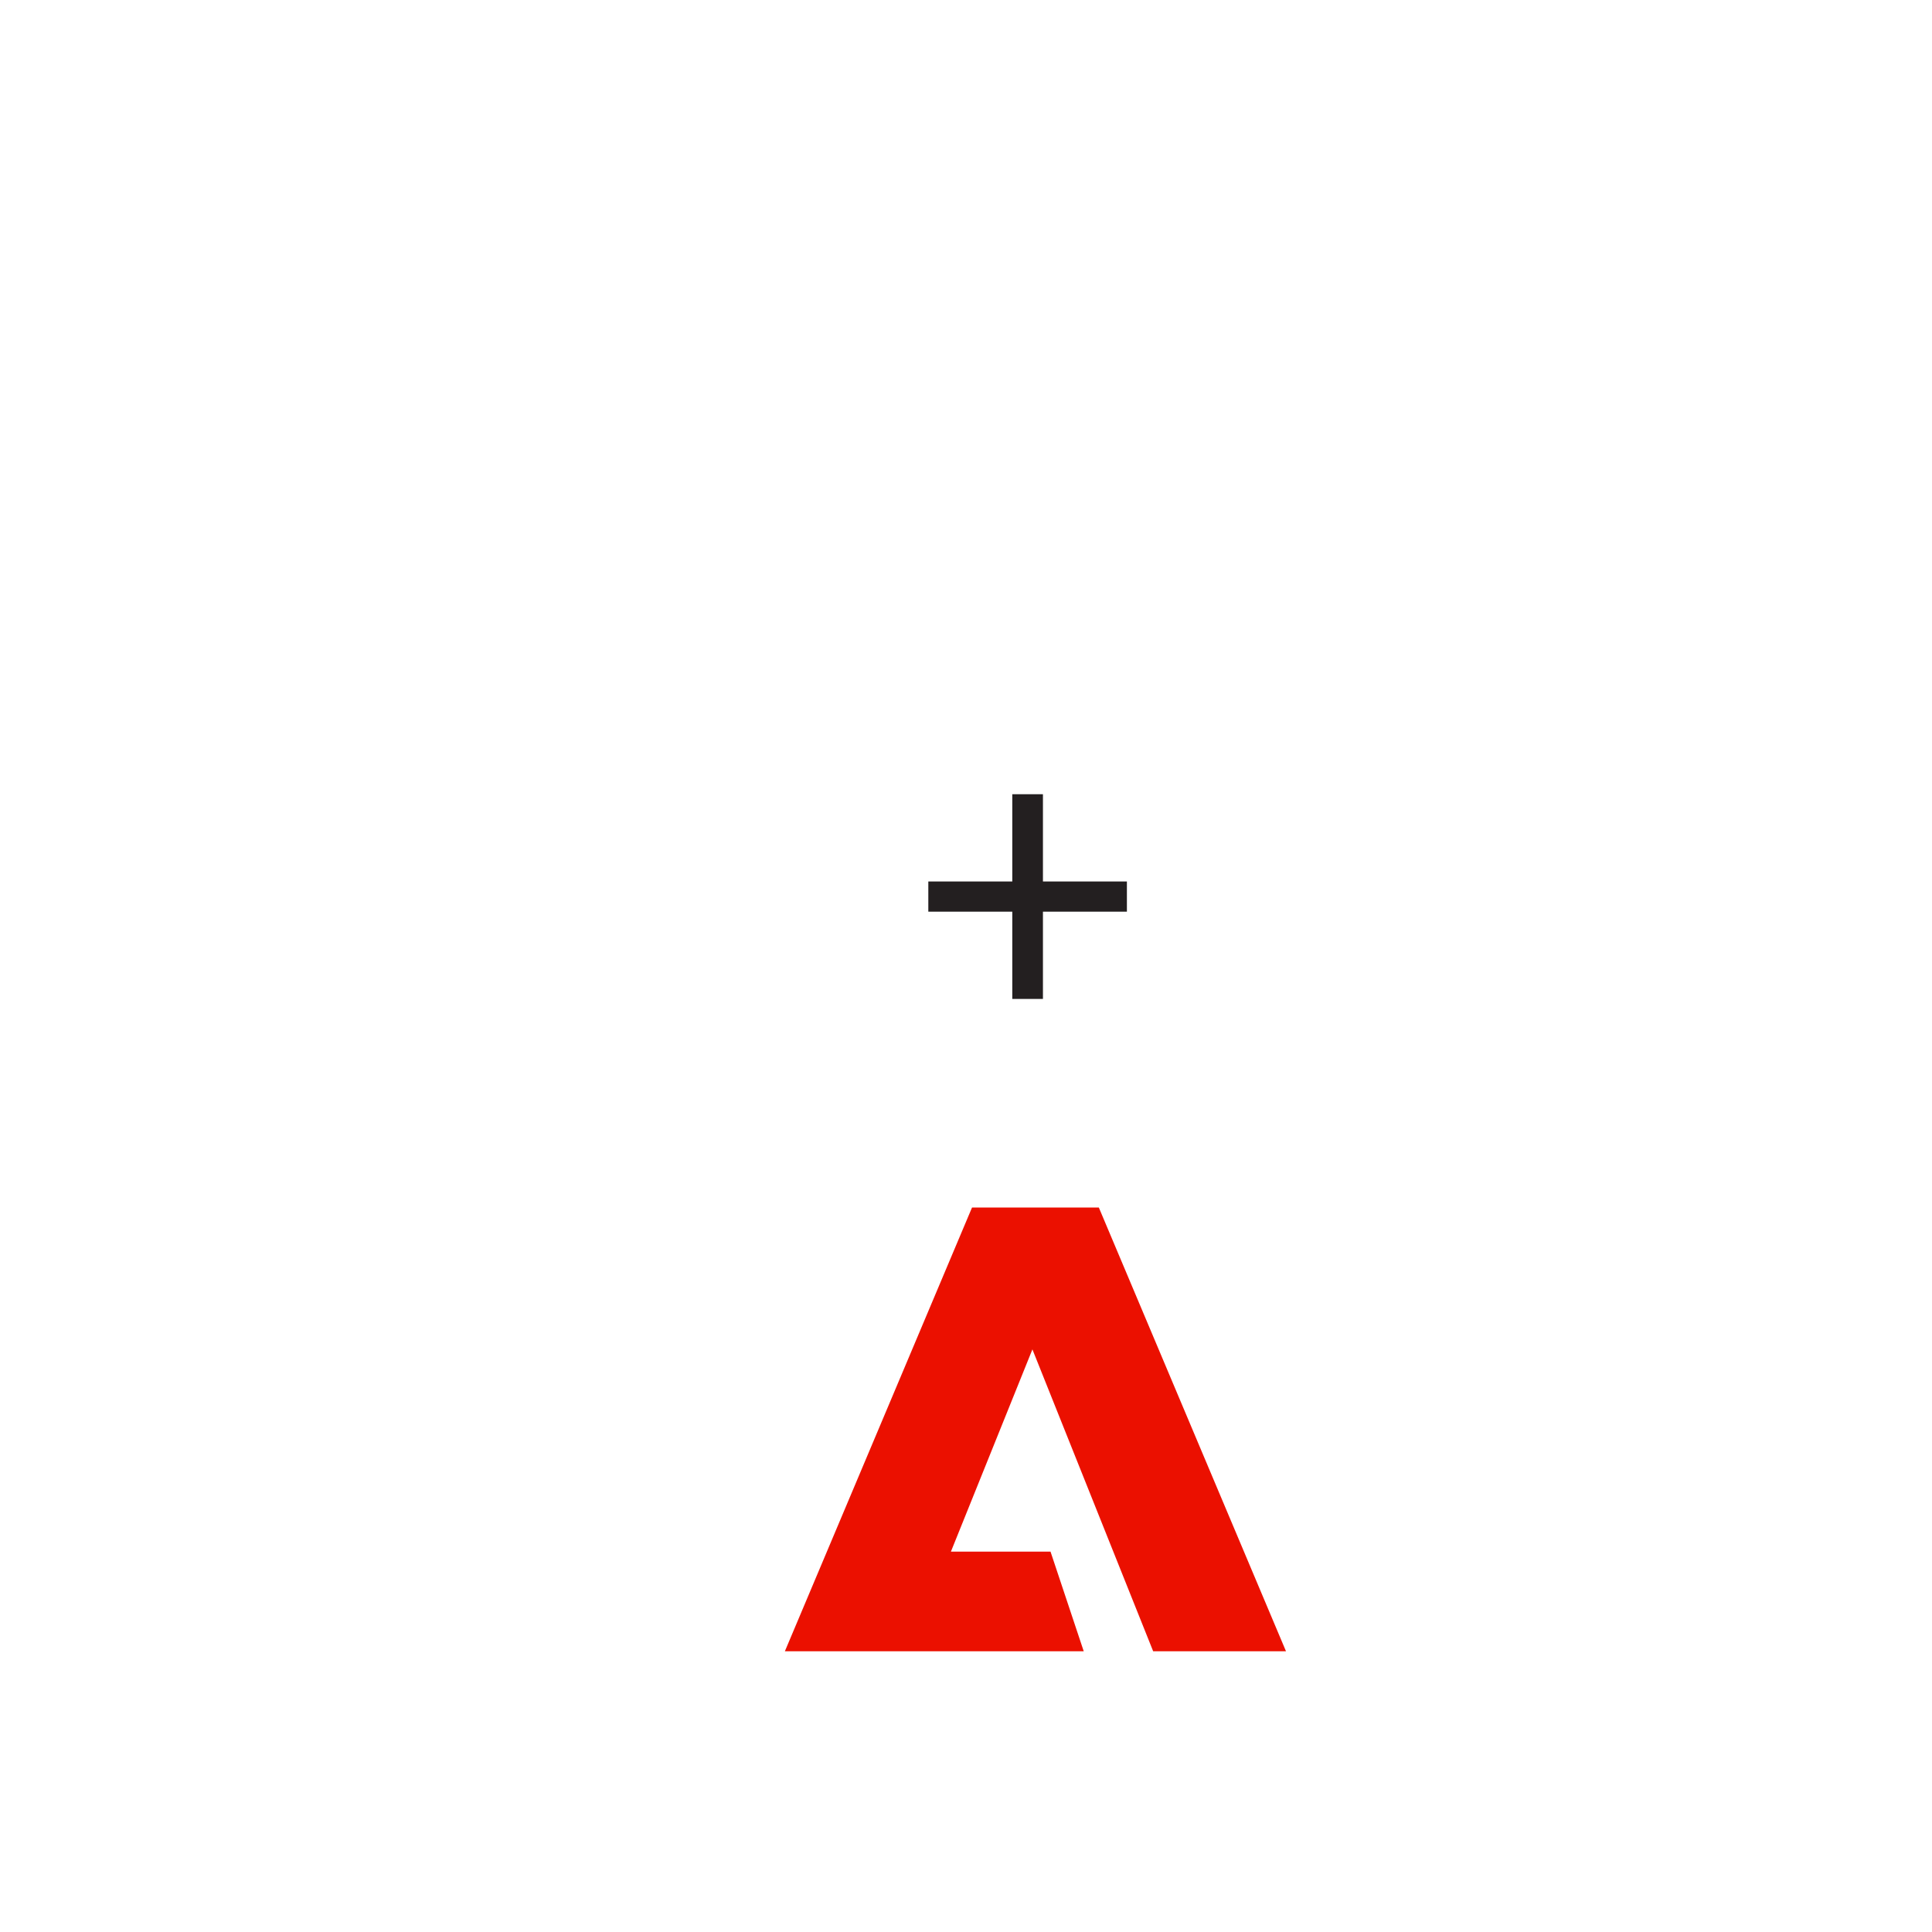
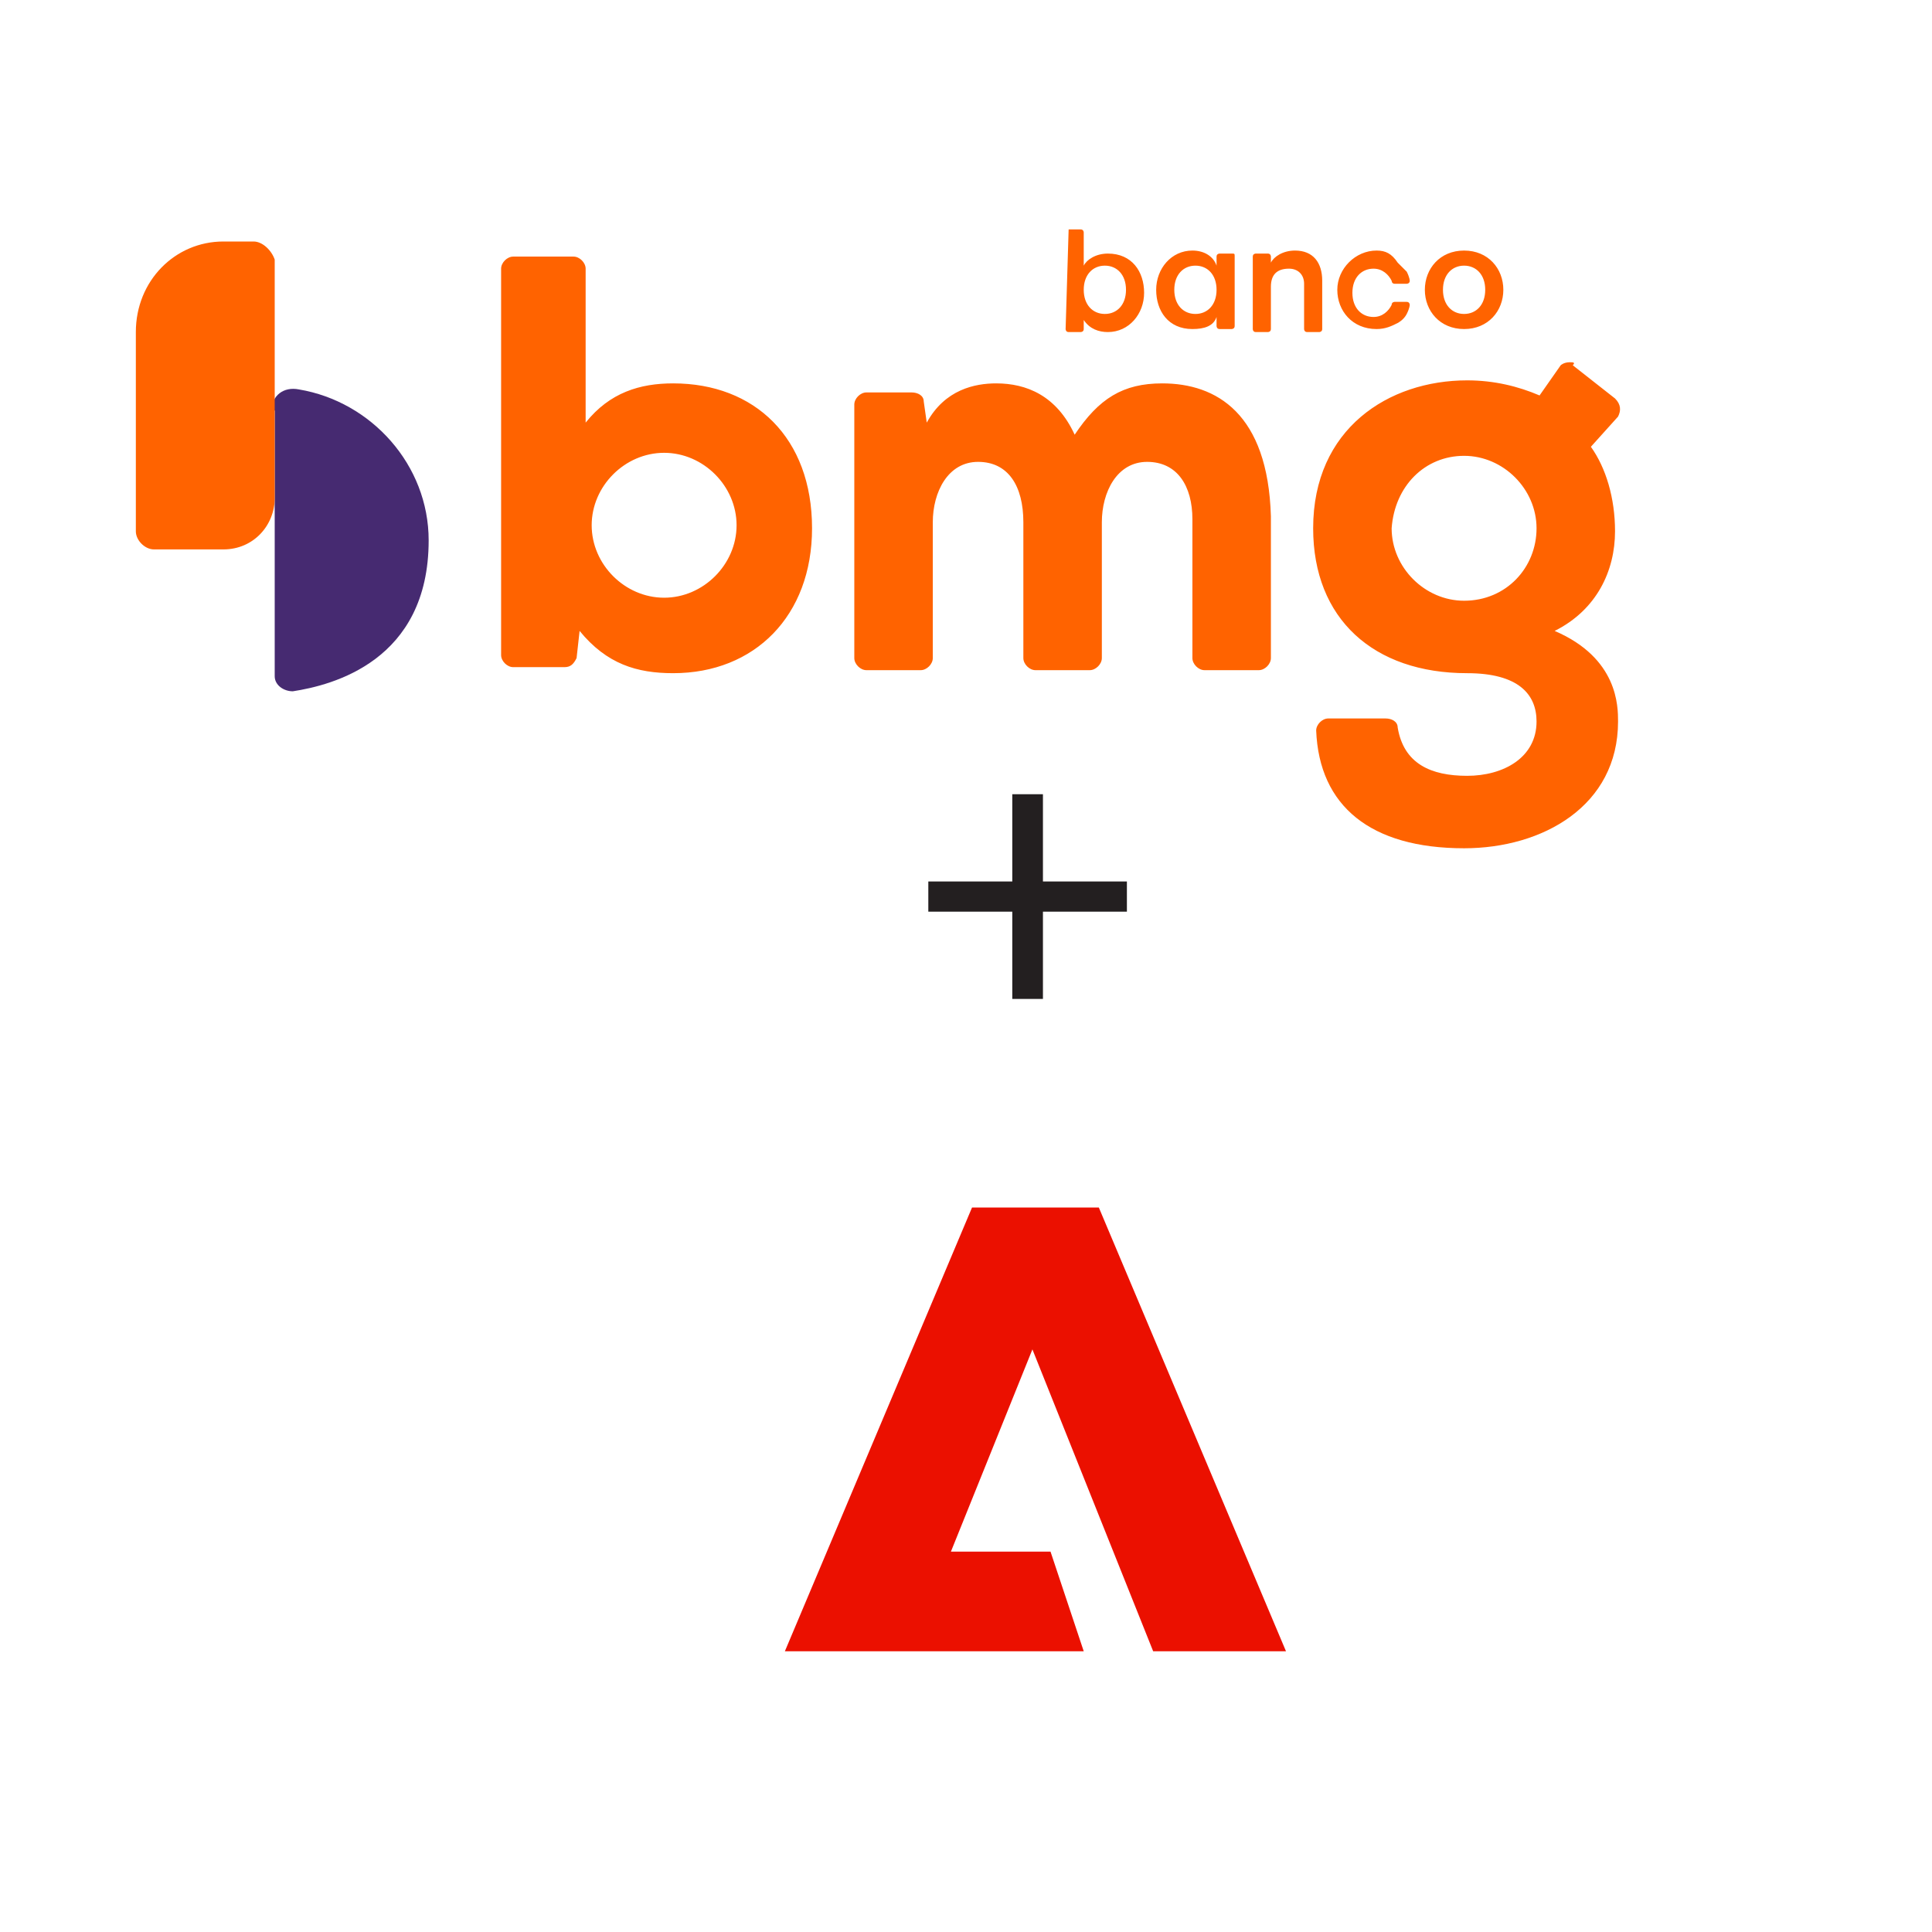
- <svg xmlns="http://www.w3.org/2000/svg" xmlns:xlink="http://www.w3.org/1999/xlink" version="1.1" id="Layer_1" x="0px" y="0px" viewBox="0 0 64 64" style="enable-background:new 0 0 64 64;" xml:space="preserve">
+ <svg xmlns="http://www.w3.org/2000/svg" version="1.1" id="Layer_1" x="0px" y="0px" viewBox="0 0 64 64" style="enable-background:new 0 0 64 64;" xml:space="preserve">
  <style type="text/css">
	.st0{fill:#231F20;}
	.st1{font-family:'AdobeClean-ExtraBold';}
	.st2{font-size:14px;}
	.st3{fill:#EB1000;}
- 	.st4{clip-path:url(#SVGID_00000040550236854272551190000001327319034683478921_);}
- 	.st5{fill:#FF6300;}
- 	.st6{fill:#462A71;}
+ 	.st4{fill:#FF6300;}
+ 	.st5{fill:#462A71;}
</style>
  <text transform="matrix(1 0 0 1 30.0488 34.6377)" class="st0 st1 st2">+</text>
  <polygon class="st3" points="34.2,44.7 31.5,51.4 34.8,51.4 35.9,54.7 26,54.7 32.2,40 36.4,40 42.6,54.7 38.2,54.7 " />
-   <g>
-     <defs>
-       <rect id="SVGID_1_" x="9.1" y="8.4" width="45.9" height="19.1" />
-     </defs>
-     <clipPath id="SVGID_00000072965007483561550150000001753211775740705177_">
-       <use xlink:href="#SVGID_1_" style="overflow:visible;" />
-     </clipPath>
-     <g id="g8" transform="matrix(3.054724,0,0,3.054724,85.76638,175.8807)" style="clip-path:url(#SVGID_00000072965007483561550150000001753211775740705177_);">
-       <path id="path2" class="st5" d="M-14.7-53.3c-0.4,0-0.6,0.1-0.9,0.5c-0.2-0.4-0.5-0.5-0.8-0.5c-0.2,0-0.5,0.1-0.7,0.4l0-0.2    c0-0.1-0.1-0.1-0.1-0.1h-0.5c-0.1,0-0.1,0-0.1,0.1v2.6c0,0.1,0,0.1,0.1,0.1h0.5c0.1,0,0.1,0,0.1-0.1v-1.4c0-0.3,0.2-0.6,0.5-0.6    c0.3,0,0.5,0.2,0.5,0.6v1.4c0,0.1,0,0.1,0.1,0.1h0.5c0.1,0,0.1,0,0.1-0.1v-1.4c0-0.3,0.1-0.6,0.5-0.6c0.3,0,0.5,0.2,0.5,0.6v1.4    c0,0.1,0,0.1,0.1,0.1h0.6c0.1,0,0.1,0,0.1-0.1V-52C-13.7-53-14.2-53.3-14.7-53.3L-14.7-53.3z M-19.7-53.3c-0.3,0-0.6,0.1-0.9,0.4    v-1.5c0-0.1,0-0.1-0.1-0.1h-0.6c-0.1,0-0.1,0-0.1,0.1v3.9c0,0.1,0,0.1,0.1,0.1h0.5c0.1,0,0.1,0,0.1-0.1l0-0.3    c0.3,0.3,0.6,0.4,0.9,0.4c0.8,0,1.4-0.6,1.4-1.5C-18.3-52.7-18.9-53.3-19.7-53.3L-19.7-53.3z M-19.8-51.1c-0.4,0-0.7-0.3-0.7-0.7    s0.3-0.7,0.7-0.7c0.4,0,0.7,0.3,0.7,0.7C-19.1-51.4-19.4-51.1-19.8-51.1z M-15.3-54.6c-0.1,0-0.2,0.1-0.2,0.1v-0.3c0,0,0,0,0,0    h-0.1c0,0,0,0,0,0v1c0,0,0,0,0,0h0.1c0,0,0,0,0,0v-0.1c0,0.1,0.1,0.1,0.3,0.1c0.2,0,0.4-0.2,0.4-0.4S-15-54.6-15.3-54.6    L-15.3-54.6z M-15.3-54c-0.1,0-0.2-0.1-0.2-0.2c0-0.1,0.1-0.2,0.2-0.2c0.1,0,0.2,0.1,0.2,0.2C-15.1-54.1-15.2-54-15.3-54z     M-13.4-54.6c-0.1,0-0.2,0.1-0.2,0.1v-0.1c0,0,0,0,0,0h-0.1c0,0,0,0,0,0v0.7c0,0,0,0,0,0h0.1c0,0,0,0,0,0v-0.4    c0-0.1,0.1-0.2,0.2-0.2c0.1,0,0.1,0.1,0.1,0.2v0.5c0,0,0,0,0,0h0.1c0,0,0,0,0,0v-0.5C-13.1-54.5-13.2-54.6-13.4-54.6L-13.4-54.6z     M-12.6-54.5c0.1,0,0.2,0,0.2,0.1v0c0,0,0,0,0,0h0.1c0,0,0,0,0,0c0,0,0,0,0-0.1v0l0,0c0,0,0,0,0,0c0,0-0.1-0.1-0.1-0.1    c-0.1,0-0.1-0.1-0.2-0.1c-0.2,0-0.4,0.2-0.4,0.4c0,0.2,0.2,0.4,0.4,0.4c0.1,0,0.2,0,0.2-0.1c0,0,0.1,0,0.1-0.1c0,0,0,0,0,0l0,0v0    c0-0.1,0-0.1,0-0.1c0,0,0,0,0,0h-0.1c0,0,0,0,0,0v0c0,0.1-0.1,0.1-0.2,0.1c-0.1,0-0.2-0.1-0.2-0.2C-12.8-54.4-12.7-54.5-12.6-54.5    L-12.6-54.5z M-11.7-54.6c-0.2,0-0.4,0.2-0.4,0.4c0,0.2,0.2,0.4,0.4,0.4c0.2,0,0.4-0.2,0.4-0.4C-11.3-54.4-11.5-54.6-11.7-54.6z     M-11.7-54c-0.1,0-0.2-0.1-0.2-0.2s0.1-0.2,0.2-0.2c0.1,0,0.2,0.1,0.2,0.2C-11.5-54.1-11.6-54-11.7-54z M-14-54.6h-0.1    c0,0,0,0,0,0v0.1c0-0.1-0.1-0.1-0.3-0.1c-0.2,0-0.4,0.2-0.4,0.4c0,0.2,0.1,0.4,0.4,0.4c0.1,0,0.2,0,0.3-0.1v0.1c0,0,0,0,0,0h0.1    c0,0,0,0,0,0L-14-54.6C-14-54.6-14-54.6-14-54.6z M-14.4-54c-0.1,0-0.2-0.1-0.2-0.2c0-0.1,0.1-0.2,0.2-0.2c0.1,0,0.2,0.1,0.2,0.2    C-14.2-54.1-14.3-54-14.4-54z" />
-       <path id="path4" class="st6" d="M-23.7-53c0-0.1,0.1-0.2,0.3-0.2c0.7,0.1,1.3,0.8,1.3,1.5c0,1.2-1,1.5-1.4,1.5    c-0.1,0-0.2-0.1-0.2-0.2V-53z" />
-       <path id="path6" class="st5" d="M-24.9-51.6h0.7c0.3,0,0.5-0.2,0.5-0.5v-2.4c0-0.1-0.1-0.2-0.2-0.2h-0.3c-0.5,0-0.9,0.4-0.9,0.9v2    C-25.1-51.7-25-51.6-24.9-51.6z M-10.8-50.8c0.4-0.2,0.6-0.6,0.6-1c0-0.3-0.1-0.6-0.2-0.9l0.3-0.3c0,0,0-0.1,0-0.2l-0.4-0.3    c-0.1,0-0.1,0-0.2,0l-0.2,0.3c-0.2-0.1-0.5-0.2-0.7-0.2c-0.8,0-1.6,0.5-1.6,1.5c0,0.9,0.6,1.5,1.6,1.5c0.5,0,0.7,0.2,0.7,0.5    c0,0.4-0.3,0.5-0.7,0.5c-0.4,0-0.6-0.1-0.7-0.5c0-0.1-0.1-0.1-0.1-0.1h-0.6c-0.1,0-0.1,0.1-0.1,0.1c0,0.8,0.6,1.2,1.5,1.2    c0.8,0,1.6-0.4,1.6-1.3C-10.1-50-10.1-50.5-10.8-50.8L-10.8-50.8z M-11.7-51.1c-0.4,0-0.7-0.3-0.7-0.7c0-0.4,0.3-0.7,0.7-0.7    c0.4,0,0.7,0.3,0.7,0.7C-11-51.4-11.3-51.1-11.7-51.1z" />
-     </g>
+   <g id="g1525">
+     <path id="path1043" class="st4" d="M42.9,8.3c-0.4,0-0.7,0.2-0.8,0.4V8.5c0,0,0-0.1-0.1-0.1h-0.4c0,0-0.1,0-0.1,0.1v2.4   c0,0,0,0.1,0.1,0.1h0.4c0,0,0.1,0,0.1-0.1V9.5c0-0.4,0.2-0.6,0.6-0.6c0.3,0,0.5,0.2,0.5,0.5v1.5c0,0,0,0.1,0.1,0.1h0.4   c0,0,0.1,0,0.1-0.1V9.3C43.8,8.7,43.5,8.3,42.9,8.3z M45.6,8.3c-0.7,0-1.3,0.6-1.3,1.3c0,0.7,0.5,1.3,1.3,1.3   c0.3,0,0.5-0.1,0.7-0.2c0,0,0.2-0.1,0.3-0.3c0,0,0,0,0,0l0,0v0c0.1-0.2,0.1-0.3,0.1-0.3c0,0,0-0.1-0.1-0.1h-0.4c0,0-0.1,0-0.1,0.1   v0c-0.1,0.2-0.3,0.4-0.6,0.4c-0.4,0-0.7-0.3-0.7-0.8c0-0.5,0.3-0.8,0.7-0.8c0.3,0,0.5,0.2,0.6,0.4v0c0,0,0,0.1,0.1,0.1h0.4   c0,0,0.1,0,0.1-0.1c0,0,0-0.1-0.1-0.3v0l0,0c0,0,0,0,0,0c-0.1-0.1-0.2-0.2-0.3-0.3C46.1,8.4,45.9,8.3,45.6,8.3L45.6,8.3z M35.4,7.6   C35.4,7.6,35.4,7.6,35.4,7.6l-0.1,3.3c0,0,0,0.1,0.1,0.1h0.4c0,0,0.1,0,0.1-0.1v-0.3c0.2,0.3,0.5,0.4,0.8,0.4   c0.7,0,1.2-0.6,1.2-1.3c0-0.7-0.4-1.3-1.2-1.3c-0.4,0-0.7,0.2-0.8,0.4V7.7c0,0,0-0.1-0.1-0.1H35.4z M36.6,8.8   c0.4,0,0.7,0.3,0.7,0.8c0,0.5-0.3,0.8-0.7,0.8c-0.4,0-0.7-0.3-0.7-0.8S36.2,8.8,36.6,8.8z M39.5,8.3c-0.7,0-1.2,0.6-1.2,1.3   c0,0.7,0.4,1.3,1.2,1.3c0.4,0,0.7-0.1,0.8-0.4v0.3c0,0,0,0.1,0.1,0.1h0.4c0,0,0.1,0,0.1-0.1V8.5c0-0.1,0-0.1-0.1-0.1h-0.4   c0,0-0.1,0-0.1,0.1v0.3C40.2,8.5,39.9,8.3,39.5,8.3z M39.6,8.8c0.4,0,0.7,0.3,0.7,0.8c0,0.5-0.3,0.8-0.7,0.8   c-0.4,0-0.7-0.3-0.7-0.8S39.2,8.8,39.6,8.8z M48.5,8.3c-0.8,0-1.3,0.6-1.3,1.3c0,0.7,0.5,1.3,1.3,1.3c0.8,0,1.3-0.6,1.3-1.3   C49.8,8.9,49.3,8.3,48.5,8.3z M48.5,8.8c0.4,0,0.7,0.3,0.7,0.8c0,0.5-0.3,0.8-0.7,0.8c-0.4,0-0.7-0.3-0.7-0.8S48.1,8.8,48.5,8.8z    M38.5,12.7L38.5,12.7c-1.3,0-2.1,0.5-2.9,1.7c-0.6-1.3-1.6-1.7-2.6-1.7c-0.7,0-1.7,0.2-2.3,1.3l-0.1-0.7c0-0.2-0.2-0.3-0.4-0.3   h-1.5c-0.2,0-0.4,0.2-0.4,0.4v8.4c0,0.2,0.2,0.4,0.4,0.4h1.8c0.2,0,0.4-0.2,0.4-0.4v-4.5c0-1,0.5-2,1.5-2c1,0,1.5,0.8,1.5,2v4.5   c0,0.2,0.2,0.4,0.4,0.4h1.8c0.2,0,0.4-0.2,0.4-0.4v-4.5c0-1,0.5-2,1.5-2c1,0,1.5,0.8,1.5,1.9v4.6c0,0.2,0.2,0.4,0.4,0.4h1.8   c0.2,0,0.4-0.2,0.4-0.4v-4.7C42,13.7,40.3,12.7,38.5,12.7z M17,8.5c-0.2,0-0.4,0.2-0.4,0.4v12.8c0,0.2,0.2,0.4,0.4,0.4h1.7   c0.2,0,0.3-0.1,0.4-0.3l0.1-0.9c0.9,1.1,1.9,1.4,3.1,1.4c2.7,0,4.6-1.9,4.6-4.8c0-3-1.9-4.8-4.6-4.8l0,0c-1.1,0-2.1,0.3-2.9,1.3   V8.9c0-0.2-0.2-0.4-0.4-0.4L17,8.5z M22,15c1.3,0,2.4,1.1,2.4,2.4c0,1.3-1.1,2.4-2.4,2.4c-1.3,0-2.4-1.1-2.4-2.4S20.7,15,22,15z    M52,12C52,12,52,12,52,12c-0.2,0-0.3,0.1-0.3,0.1l-0.7,1c-0.7-0.3-1.5-0.5-2.4-0.5c-2.6,0-5.1,1.6-5.1,4.9c0,3,2,4.8,5.1,4.8   c1.7,0,2.3,0.7,2.3,1.6c0,1.2-1.1,1.8-2.3,1.8c-1.2,0-2.1-0.4-2.3-1.6c0-0.2-0.2-0.3-0.4-0.3H44c-0.2,0-0.4,0.2-0.4,0.4   c0.1,2.5,1.8,3.9,4.9,3.9c2.6,0,5.1-1.4,5.1-4.2c0-0.5,0-2.1-2.1-3c1.4-0.7,2-2,2-3.3c0-1.1-0.3-2.1-0.8-2.8l0.9-1   c0.1-0.2,0.1-0.4-0.1-0.6l-1.4-1.1C52.2,12,52.1,12,52,12z M48.5,15.1c1.3,0,2.4,1.1,2.4,2.4c0,1.3-1,2.4-2.4,2.4   c-1.3,0-2.4-1.1-2.4-2.4C46.2,16.1,47.2,15.1,48.5,15.1z" />
+     <path id="path313" class="st5" d="M9,13.6c0-0.5,0.4-0.8,0.9-0.7c2.4,0.4,4.3,2.5,4.3,5c0,4-3.2,4.8-4.5,5c-0.3,0-0.6-0.2-0.6-0.5   V13.6z" />
+     <path id="path1041" class="st4" d="M7.4,8c-1.6,0-2.9,1.3-2.9,3v6.6c0,0.3,0.3,0.6,0.6,0.6h2.3c1,0,1.7-0.8,1.7-1.7V8.6   C9,8.3,8.7,8,8.4,8H7.4z" />
  </g>
</svg>
